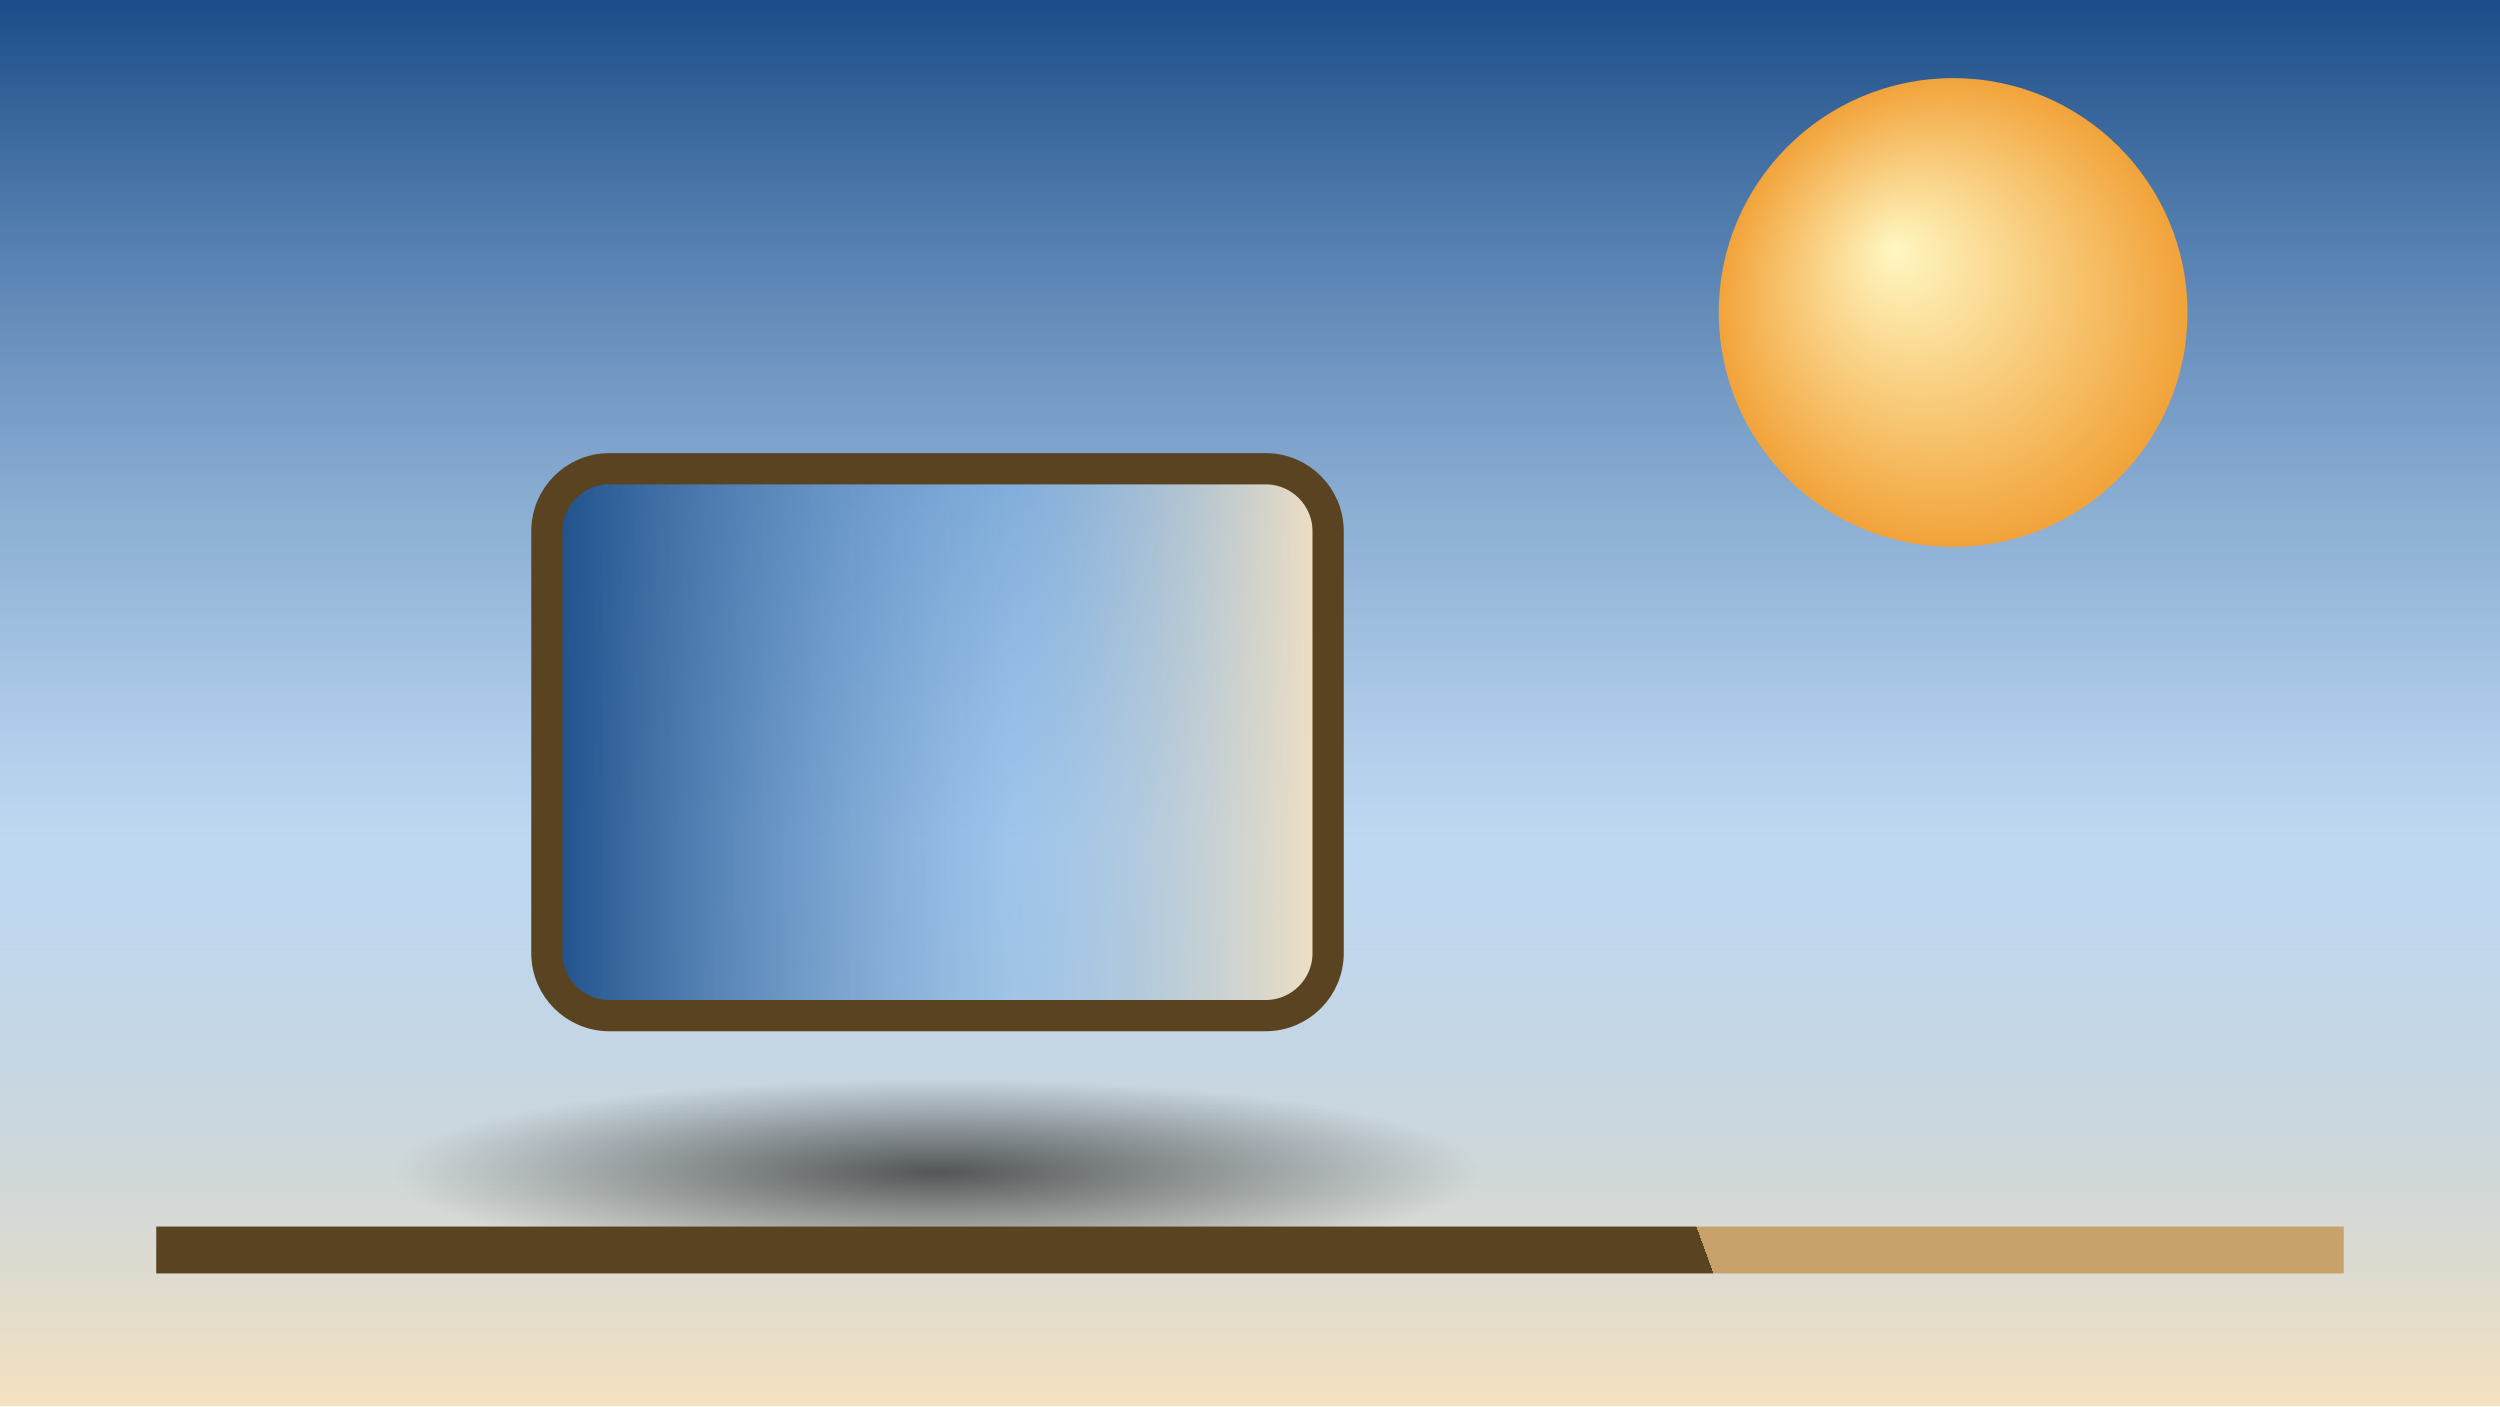
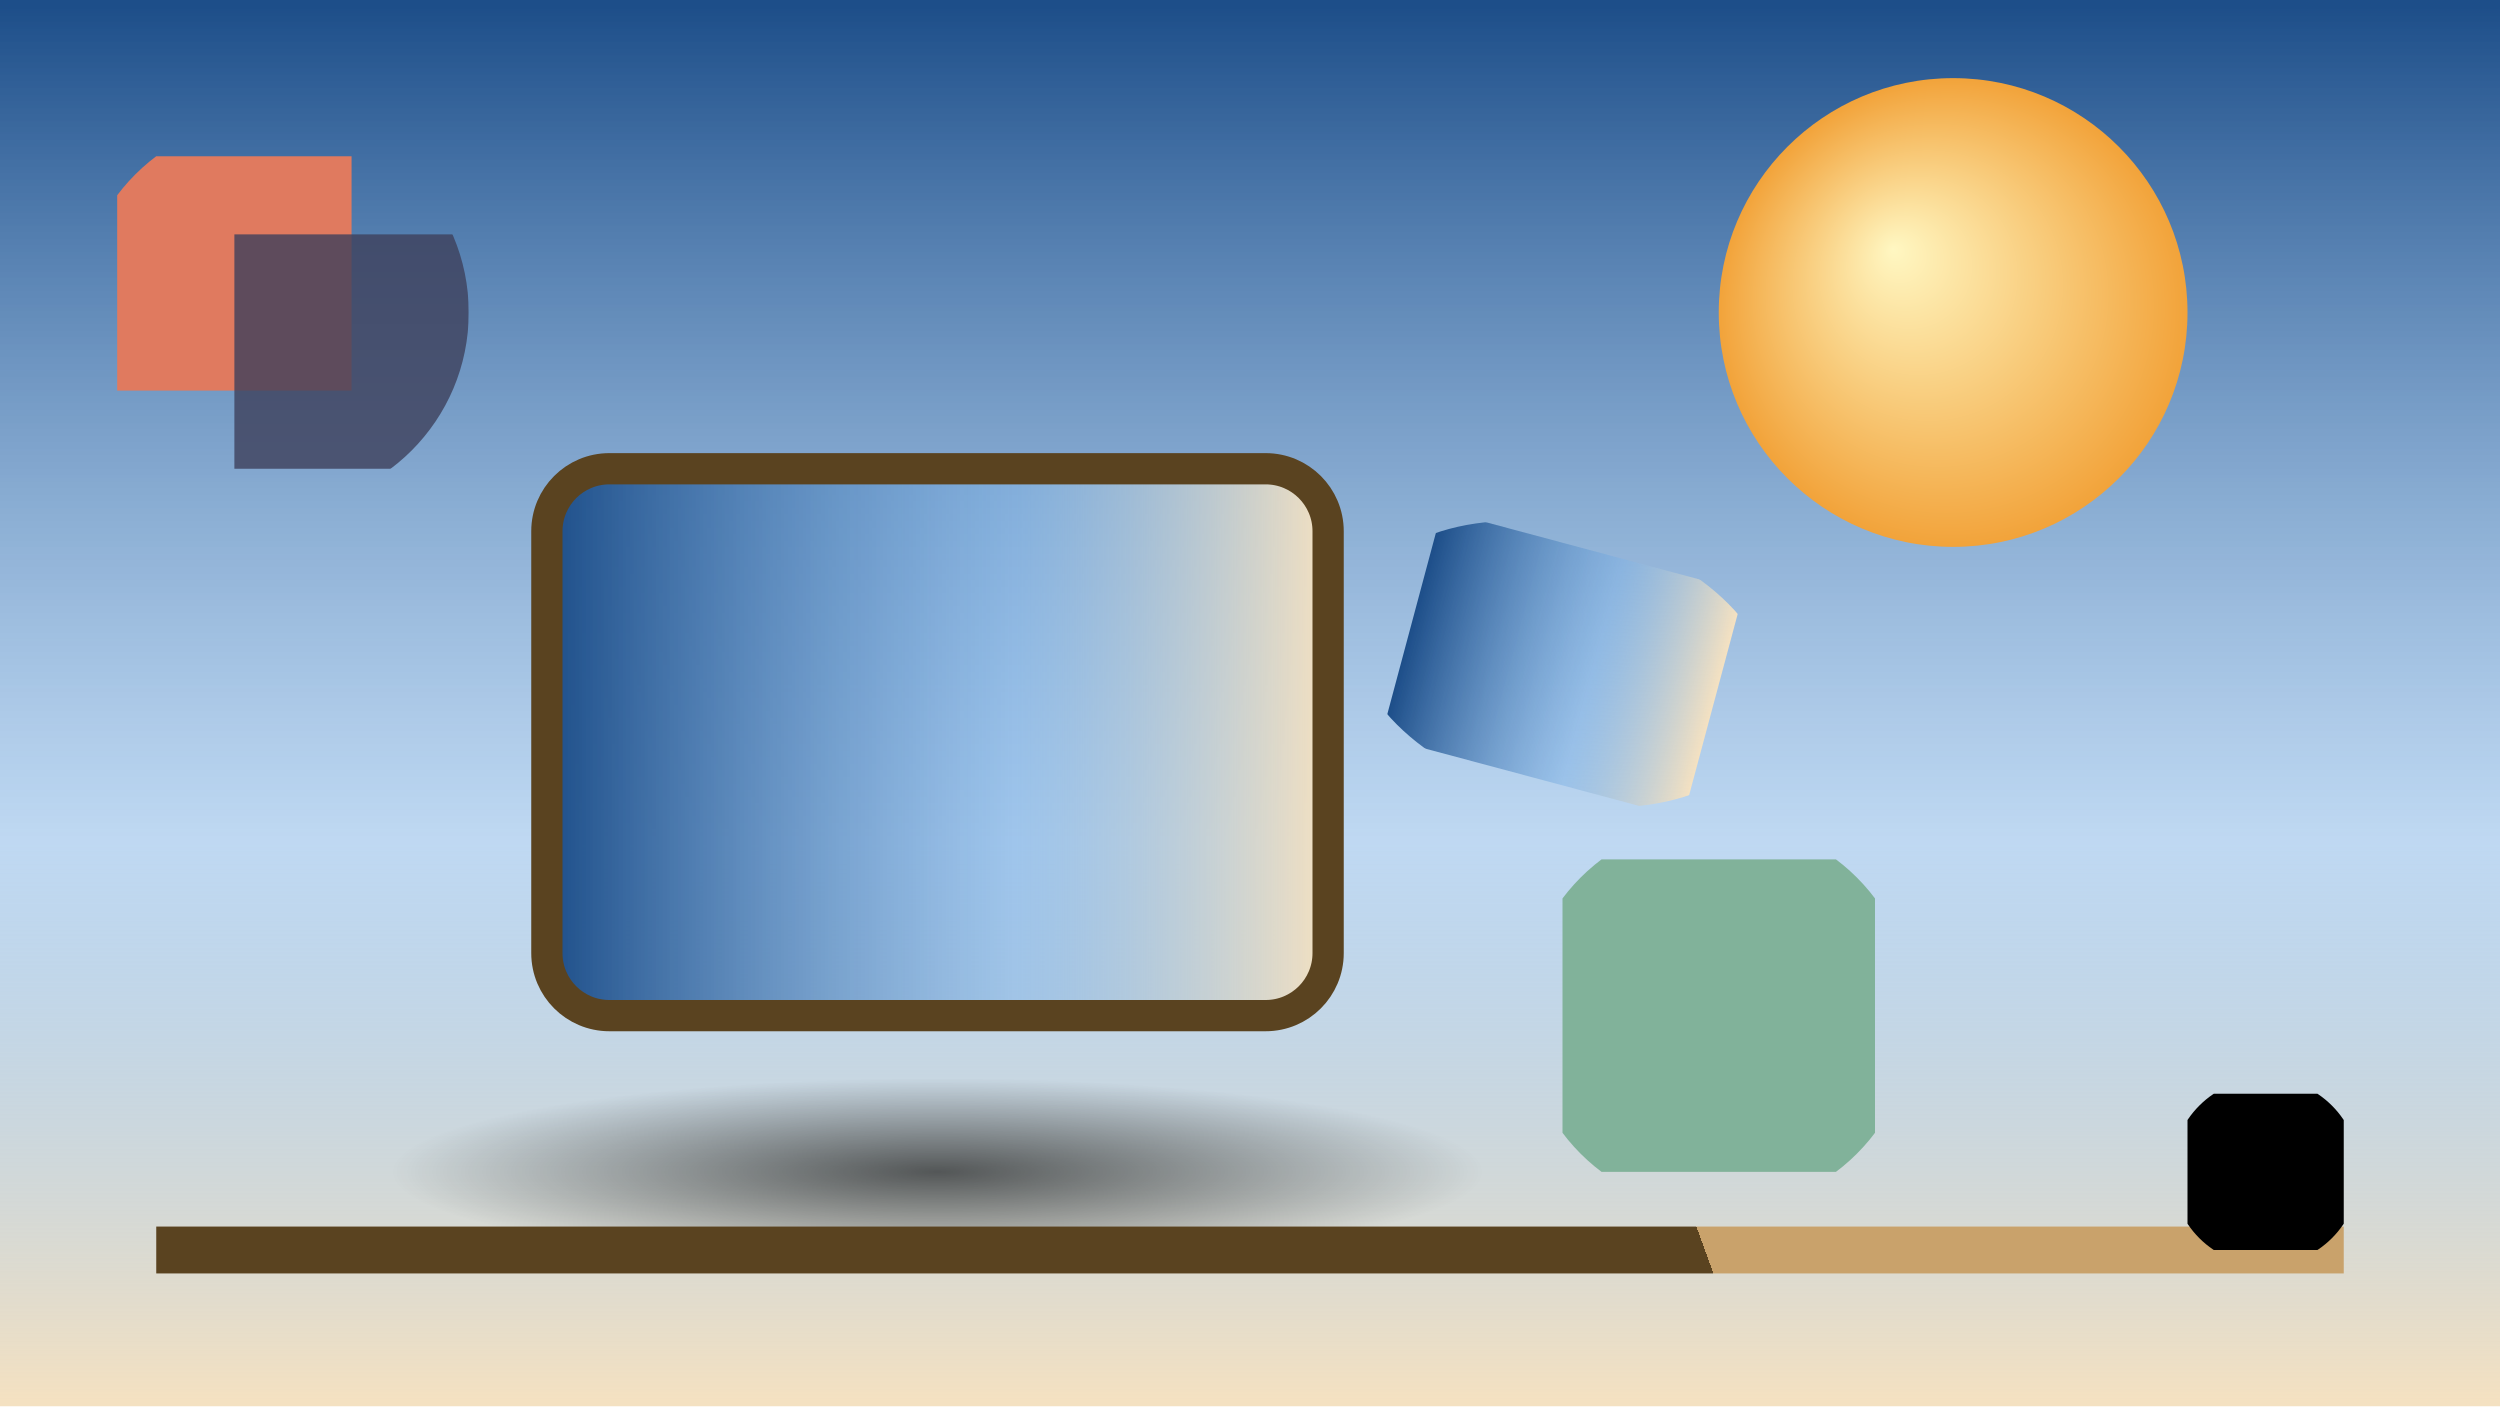
<svg xmlns="http://www.w3.org/2000/svg" xmlns:xlink="http://www.w3.org/1999/xlink" viewBox="0 0 320 180">
  <defs>
    <linearGradient id="sky" x1="0" y1="0" x2="0" y2="1">
      <stop offset="0" stop-color="#1d4e89" />
      <stop offset="0.6" stop-color="#7fb2e5" stop-opacity="0.5" />
      <stop offset="1" stop-color="#f4e1c1" />
    </linearGradient>
    <radialGradient id="shadow-fade">
      <stop offset="0" stop-color="#000" stop-opacity="0.6" />
      <stop offset="1" stop-color="#000" stop-opacity="0" />
    </radialGradient>
    <radialGradient id="sun-glow" gradientUnits="userSpaceOnUse" cx="250" cy="40" r="30" fx="240" fy="35" gradientTransform="rotate(20 250 40)">
      <stop offset="0" stop-color="#fff7c2" />
      <stop offset="1" stop-color="#f2a33a" />
    </radialGradient>
    <linearGradient id="rail" gradientUnits="userSpaceOnUse" x1="20" y1="0" x2="300" y2="0" gradientTransform="skewX(20)">
      <stop offset="0" stop-color="#5a4320" />
      <stop offset="0.5" stop-color="#5a4320" />
      <stop offset="0.5" stop-color="#c9a26b" />
      <stop offset="1" stop-color="#c9a26b" />
    </linearGradient>
    <linearGradient id="roof-tone" xlink:href="#sky" x1="0" y1="0" x2="1" y2="0" />
+     <clipPath id="porthole">
+       <circle cx="35" cy="40" r="25" />
+     </clipPath>
+     <clipPath id="lens" clipPathUnits="objectBoundingBox">
+       <ellipse cx="0.5" cy="0.5" rx="0.5" ry="0.35" />
+     </clipPath>
+     <clipPath id="halves">
+       <rect x="200" y="110" width="20" height="40" />
+       <rect x="220" y="110" width="20" height="40" />
+     </clipPath>
+     <clipPath id="dot">
+       <circle cx="290" cy="150" r="12" />
+     </clipPath>
  </defs>
  <rect id="backdrop" width="320" height="180" fill="url(#sky)" />
  <ellipse id="shadow" cx="120" cy="150" rx="70" ry="12" fill="url(#shadow-fade)" />
  <circle id="sun" cx="250" cy="40" r="30" fill="url(#sun-glow)" />
  <rect id="card" x="70" y="60" width="100" height="70" rx="8" fill="url(#roof-tone)" stroke="url(#rail)" stroke-width="4" />
  <polyline id="fence" points="20,160 300,160" fill="none" stroke="url(#rail)" stroke-width="6" />
+   <g id="window" clip-path="url(#porthole)">
+     <rect x="15" y="20" width="30" height="30" fill="#e07a5f" />
+     <rect x="30" y="30" width="30" height="30" fill="#3d405b" opacity="0.8" />
+   </g>
+   <rect id="tile" x="180" y="70" width="40" height="30" transform="rotate(15 200 85)" fill="url(#roof-tone)" clip-path="url(#lens)" />
+   <g id="pair" clip-path="url(#halves)">
+     <circle cx="220" cy="130" r="25" fill="#81b29a" />
+   </g>
+   <g id="holder">
+     <g id="fader">
+       <g id="inner" clip-path="url(#dot)">
+         <rect x="280" y="140" width="20" height="20" fill="#000" />
+       </g>
+     </g>
+   </g>
</svg>
